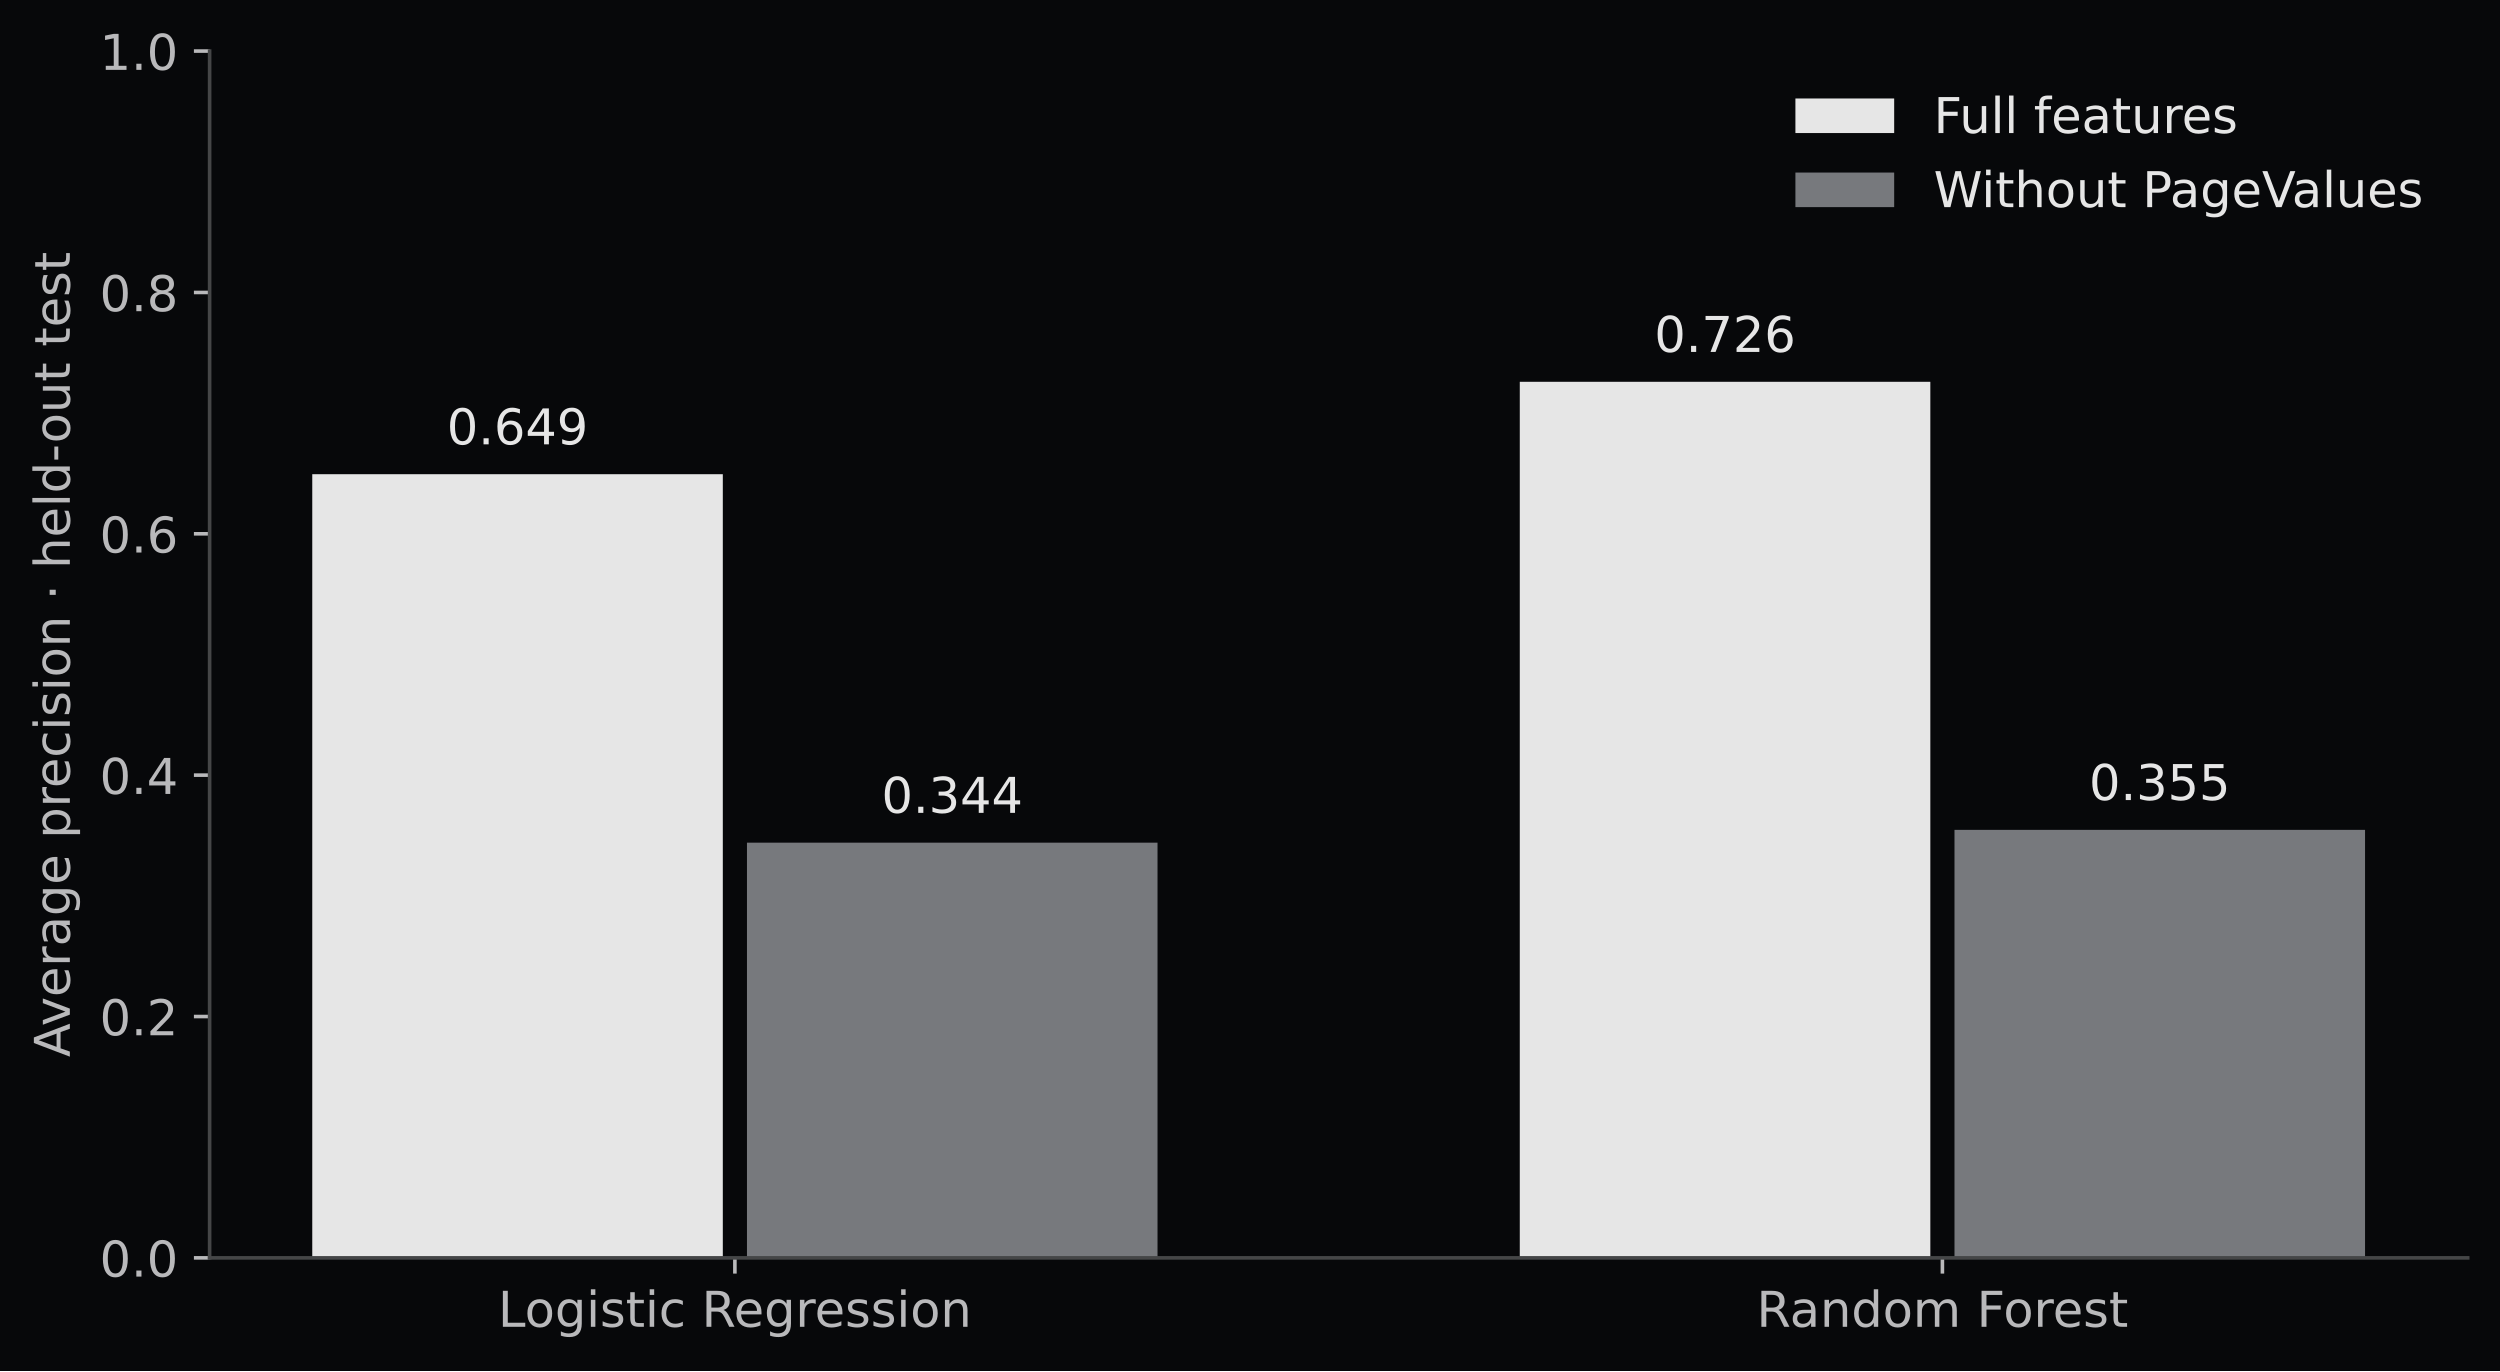
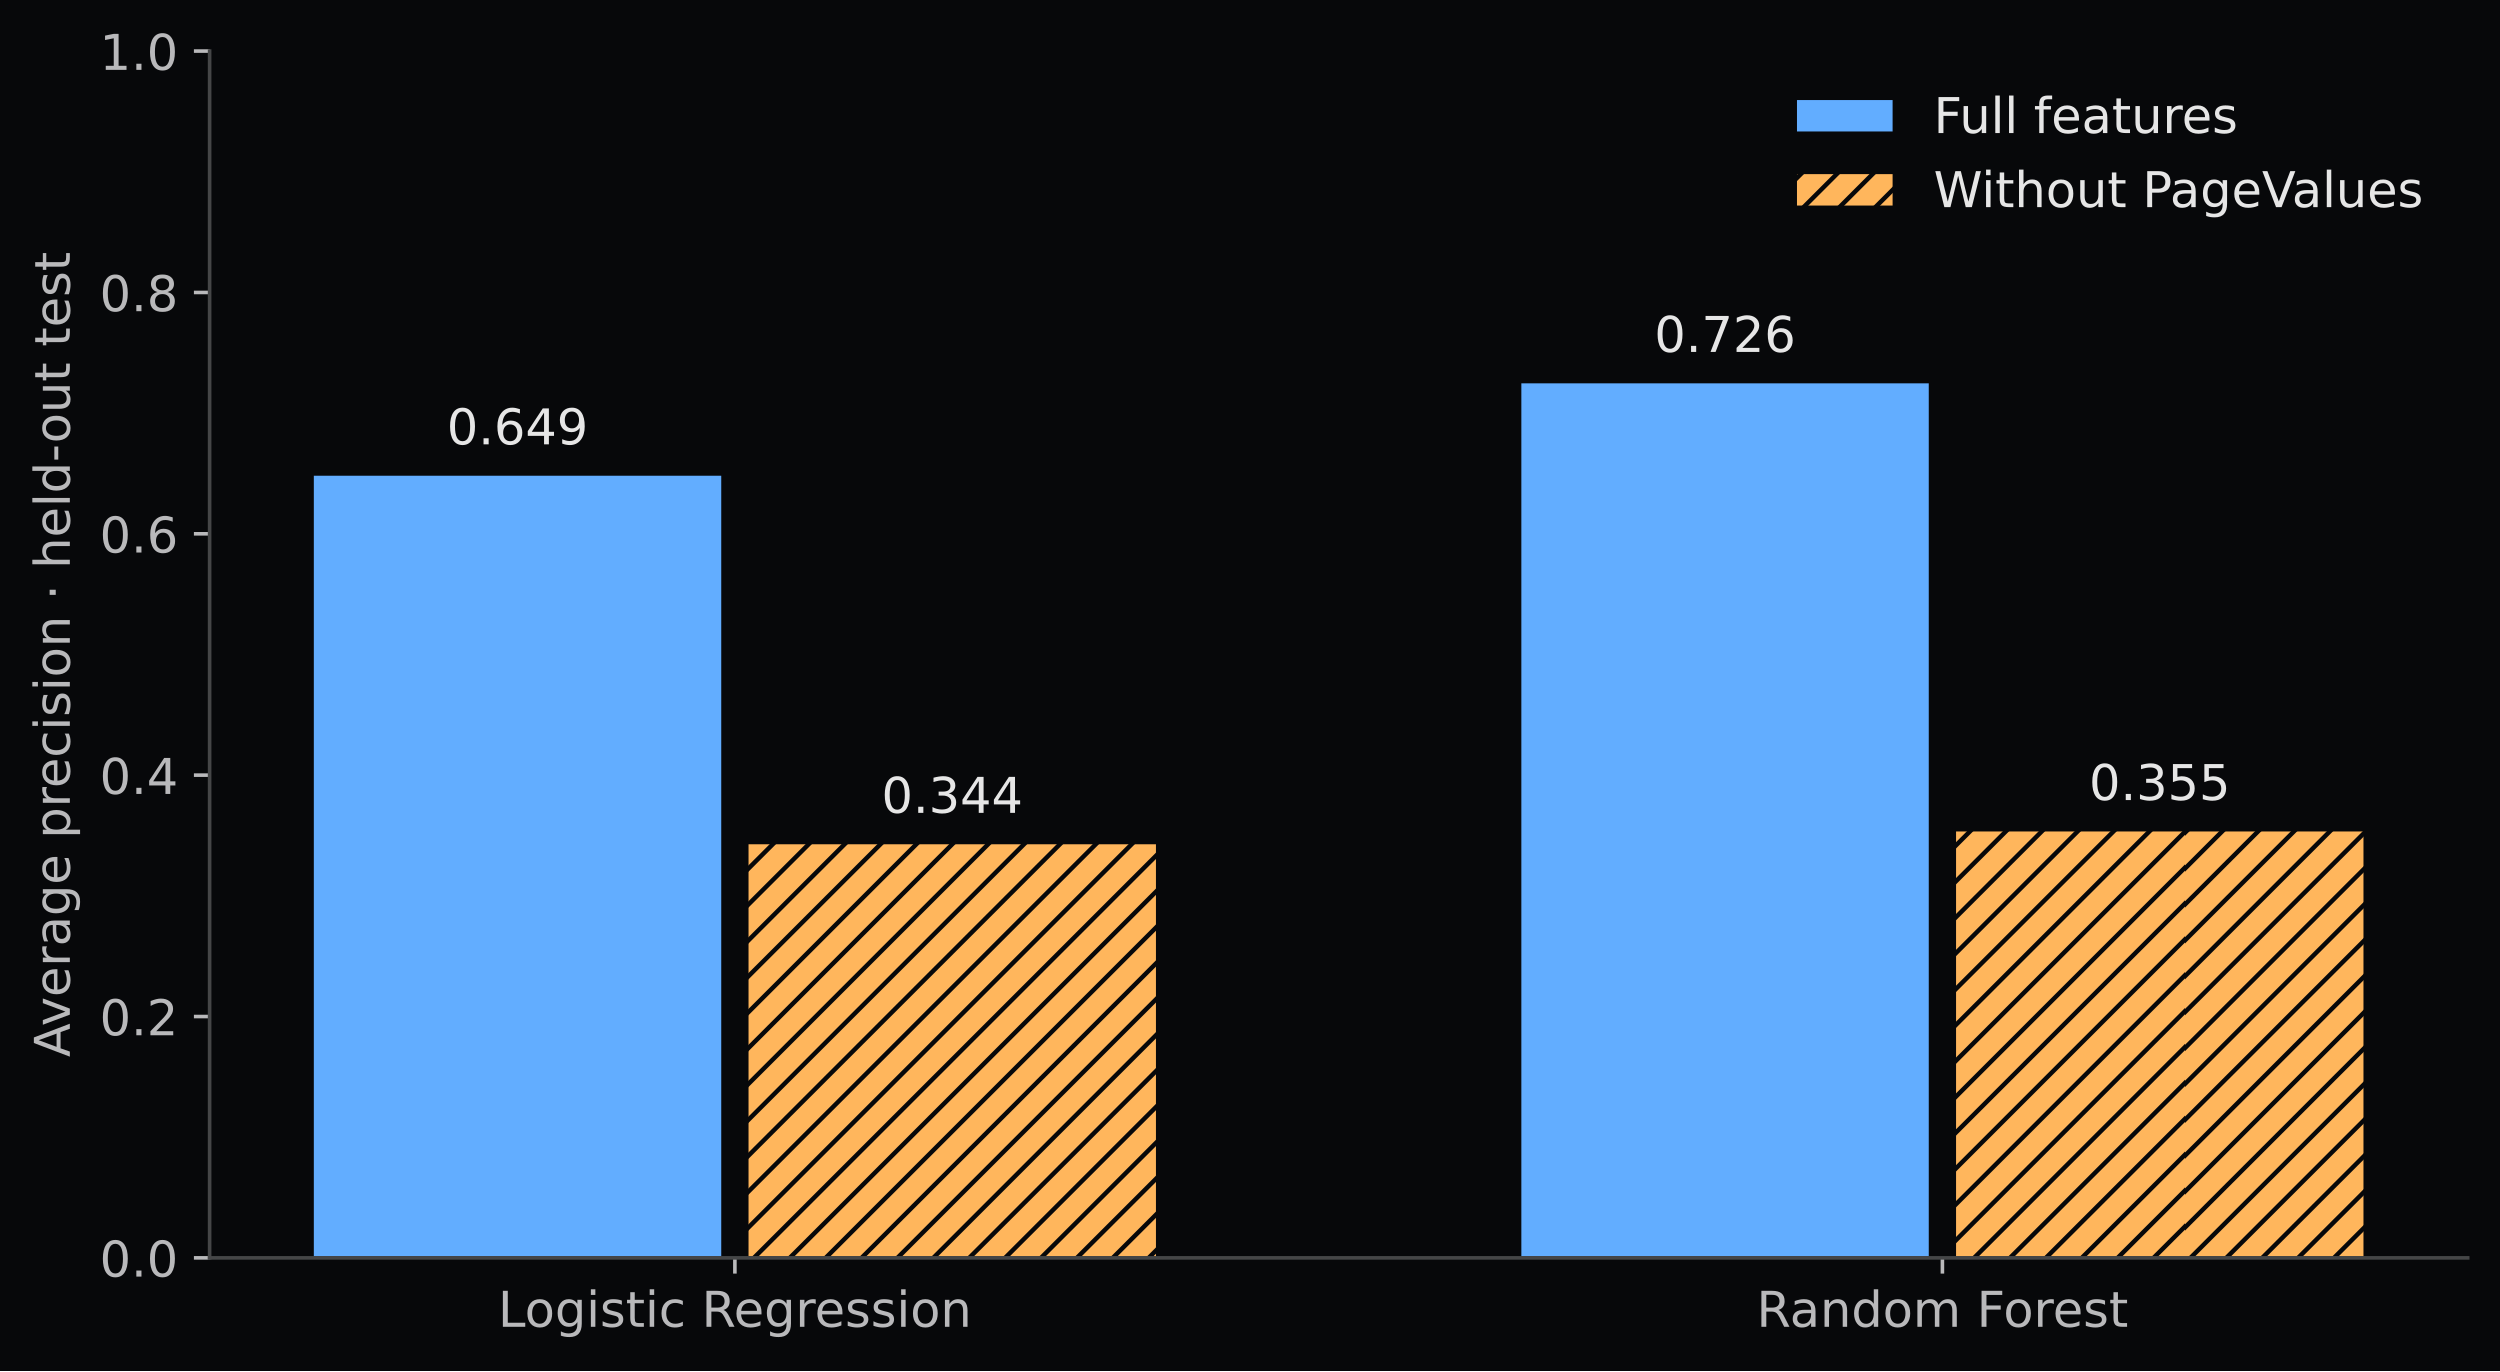
<svg xmlns="http://www.w3.org/2000/svg" xmlns:xlink="http://www.w3.org/1999/xlink" width="556.894pt" height="305.401pt" viewBox="0 0 556.894 305.401" version="1.1">
  <defs>
    <style type="text/css">*{stroke-linejoin: round; stroke-linecap: butt}</style>
  </defs>
  <g id="figure_1">
    <g id="patch_1">
      <path d="M 0 305.401 L 556.894 305.401 L 556.894 0 L 0 0 z " style="fill: #07080a" />
    </g>
    <g id="axes_1">
      <g id="patch_2">
        <path d="M 46.694 280.2 L 549.694 280.2 L 549.694 11.379 L 46.694 11.379 z " style="fill: #07080a" />
      </g>
      <g id="patch_3">
-         <path d="M 69.558 280.2 L 161.012 280.2 L 161.012 105.628 L 69.558 105.628 z " clip-path="url(#peadbde93fb)" style="fill: #e6e6e6" />
+         <path d="M 69.558 280.2 L 161.012 280.2 L 161.012 105.628 L 69.558 105.628 z " clip-path="url(#paf976aa4b2)" style="fill: #62adff; stroke: #07080a; stroke-width: 0.7; stroke-linejoin: miter" />
      </g>
      <g id="patch_4">
-         <path d="M 338.542 280.2 L 429.996 280.2 L 429.996 85.042 L 338.542 85.042 z " clip-path="url(#peadbde93fb)" style="fill: #e6e6e6" />
+         <path d="M 338.542 280.2 L 429.996 280.2 L 429.996 85.042 L 338.542 85.042 z " clip-path="url(#paf976aa4b2)" style="fill: #62adff; stroke: #07080a; stroke-width: 0.7; stroke-linejoin: miter" />
      </g>
      <g id="patch_5">
-         <path d="M 166.392 280.2 L 257.847 280.2 L 257.847 187.712 L 166.392 187.712 z " clip-path="url(#peadbde93fb)" style="fill: #77797d" />
+         <path d="M 166.392 280.2 L 257.847 280.2 L 257.847 187.712 L 166.392 187.712 z " clip-path="url(#paf976aa4b2)" style="fill: url(#h701b3fb09a); stroke: #07080a; stroke-width: 0.7; stroke-linejoin: miter" />
      </g>
      <g id="patch_6">
-         <path d="M 435.376 280.2 L 526.831 280.2 L 526.831 184.859 L 435.376 184.859 z " clip-path="url(#peadbde93fb)" style="fill: #77797d" />
+         <path d="M 435.376 280.2 L 526.831 280.2 L 526.831 184.859 L 435.376 184.859 z " clip-path="url(#paf976aa4b2)" style="fill: url(#h701b3fb09a); stroke: #07080a; stroke-width: 0.7; stroke-linejoin: miter" />
      </g>
      <g id="matplotlib.axis_1">
        <g id="xtick_1">
          <g id="line2d_1">
            <defs>
-               <path id="mc940be1494" d="M 0 0 L 0 3.5 " style="stroke: #b9b9bb; stroke-width: 0.8" />
+               <path id="m6be69f6432" d="M 0 0 L 0 3.5 " style="stroke: #b9b9bb; stroke-width: 0.8" />
            </defs>
            <g>
-               <use xlink:href="#mc940be1494" x="163.702" y="280.2" style="fill: #b9b9bb; stroke: #b9b9bb; stroke-width: 0.8" />
+               <use xlink:href="#m6be69f6432" x="163.702" y="280.2" style="fill: #b9b9bb; stroke: #b9b9bb; stroke-width: 0.8" />
            </g>
          </g>
          <g id="text_1">
            <text style="font-size: 11px; font-family: 'DejaVu Sans'; text-anchor: middle; fill: #b9b9bb" x="163.702" y="295.558" transform="rotate(-0 163.7023 295.5583)">Logistic Regression</text>
          </g>
        </g>
        <g id="xtick_2">
          <g id="line2d_2">
            <g>
-               <use xlink:href="#mc940be1494" x="432.686" y="280.2" style="fill: #b9b9bb; stroke: #b9b9bb; stroke-width: 0.8" />
+               <use xlink:href="#m6be69f6432" x="432.686" y="280.2" style="fill: #b9b9bb; stroke: #b9b9bb; stroke-width: 0.8" />
            </g>
          </g>
          <g id="text_2">
            <text style="font-size: 11px; font-family: 'DejaVu Sans'; text-anchor: middle; fill: #b9b9bb" x="432.686" y="295.558" transform="rotate(-0 432.6863 295.5583)">Random Forest</text>
          </g>
        </g>
      </g>
      <g id="matplotlib.axis_2">
        <g id="ytick_1">
          <g id="line2d_3">
            <defs>
-               <path id="ma86d0de002" d="M 0 0 L -3.5 0 " style="stroke: #b9b9bb; stroke-width: 0.8" />
+               <path id="m0f9df7d1b2" d="M 0 0 L -3.5 0 " style="stroke: #b9b9bb; stroke-width: 0.8" />
            </defs>
            <g>
-               <use xlink:href="#ma86d0de002" x="46.694" y="280.2" style="fill: #b9b9bb; stroke: #b9b9bb; stroke-width: 0.8" />
+               <use xlink:href="#m0f9df7d1b2" x="46.694" y="280.2" style="fill: #b9b9bb; stroke: #b9b9bb; stroke-width: 0.8" />
            </g>
          </g>
          <g id="text_3">
            <text style="font-size: 11px; font-family: 'DejaVu Sans'; text-anchor: end; fill: #b9b9bb" x="39.694" y="284.379" transform="rotate(-0 39.6943 284.3787)">0.0</text>
          </g>
        </g>
        <g id="ytick_2">
          <g id="line2d_4">
            <g>
-               <use xlink:href="#ma86d0de002" x="46.694" y="226.436" style="fill: #b9b9bb; stroke: #b9b9bb; stroke-width: 0.8" />
+               <use xlink:href="#m0f9df7d1b2" x="46.694" y="226.436" style="fill: #b9b9bb; stroke: #b9b9bb; stroke-width: 0.8" />
            </g>
          </g>
          <g id="text_4">
            <text style="font-size: 11px; font-family: 'DejaVu Sans'; text-anchor: end; fill: #b9b9bb" x="39.694" y="230.614" transform="rotate(-0 39.6943 230.6145)">0.2</text>
          </g>
        </g>
        <g id="ytick_3">
          <g id="line2d_5">
            <g>
-               <use xlink:href="#ma86d0de002" x="46.694" y="172.671" style="fill: #b9b9bb; stroke: #b9b9bb; stroke-width: 0.8" />
+               <use xlink:href="#m0f9df7d1b2" x="46.694" y="172.671" style="fill: #b9b9bb; stroke: #b9b9bb; stroke-width: 0.8" />
            </g>
          </g>
          <g id="text_5">
            <text style="font-size: 11px; font-family: 'DejaVu Sans'; text-anchor: end; fill: #b9b9bb" x="39.694" y="176.85" transform="rotate(-0 39.6943 176.8502)">0.4</text>
          </g>
        </g>
        <g id="ytick_4">
          <g id="line2d_6">
            <g>
-               <use xlink:href="#ma86d0de002" x="46.694" y="118.907" style="fill: #b9b9bb; stroke: #b9b9bb; stroke-width: 0.8" />
+               <use xlink:href="#m0f9df7d1b2" x="46.694" y="118.907" style="fill: #b9b9bb; stroke: #b9b9bb; stroke-width: 0.8" />
            </g>
          </g>
          <g id="text_6">
            <text style="font-size: 11px; font-family: 'DejaVu Sans'; text-anchor: end; fill: #b9b9bb" x="39.694" y="123.086" transform="rotate(-0 39.6943 123.0859)">0.6</text>
          </g>
        </g>
        <g id="ytick_5">
          <g id="line2d_7">
            <g>
-               <use xlink:href="#ma86d0de002" x="46.694" y="65.143" style="fill: #b9b9bb; stroke: #b9b9bb; stroke-width: 0.8" />
+               <use xlink:href="#m0f9df7d1b2" x="46.694" y="65.143" style="fill: #b9b9bb; stroke: #b9b9bb; stroke-width: 0.8" />
            </g>
          </g>
          <g id="text_7">
            <text style="font-size: 11px; font-family: 'DejaVu Sans'; text-anchor: end; fill: #b9b9bb" x="39.694" y="69.322" transform="rotate(-0 39.6943 69.32168)">0.8</text>
          </g>
        </g>
        <g id="ytick_6">
          <g id="line2d_8">
            <g>
-               <use xlink:href="#ma86d0de002" x="46.694" y="11.379" style="fill: #b9b9bb; stroke: #b9b9bb; stroke-width: 0.8" />
+               <use xlink:href="#m0f9df7d1b2" x="46.694" y="11.379" style="fill: #b9b9bb; stroke: #b9b9bb; stroke-width: 0.8" />
            </g>
          </g>
          <g id="text_8">
            <text style="font-size: 11px; font-family: 'DejaVu Sans'; text-anchor: end; fill: #b9b9bb" x="39.694" y="15.557" transform="rotate(-0 39.6943 15.55742)">1.0</text>
          </g>
        </g>
        <g id="text_9">
          <text style="font-size: 11px; font-family: 'DejaVu Sans'; text-anchor: middle; fill: #b9b9bb" x="15.558" y="145.789" transform="rotate(-90 15.55828 145.7894)">Average precision · held-out test</text>
        </g>
      </g>
      <g id="patch_7">
        <path d="M 46.694 280.2 L 46.694 11.379 " style="fill: none; stroke: #454647; stroke-width: 0.8; stroke-linejoin: miter; stroke-linecap: square" />
      </g>
      <g id="patch_8">
        <path d="M 46.694 280.2 L 549.694 280.2 " style="fill: none; stroke: #454647; stroke-width: 0.8; stroke-linejoin: miter; stroke-linecap: square" />
      </g>
      <g id="text_10">
        <text style="font-size: 11px; font-family: 'DejaVu Sans'; text-anchor: middle; fill: #e6e6e6" x="115.285" y="98.985" transform="rotate(-0 115.2852 98.98522)">0.649</text>
      </g>
      <g id="text_11">
        <text style="font-size: 11px; font-family: 'DejaVu Sans'; text-anchor: middle; fill: #e6e6e6" x="384.269" y="78.4" transform="rotate(-0 384.2692 78.3999)">0.726</text>
      </g>
      <g id="text_12">
        <text style="font-size: 11px; font-family: 'DejaVu Sans'; text-anchor: middle; fill: #e6e6e6" x="212.119" y="181.069" transform="rotate(-0 212.1194 181.0693)">0.344</text>
      </g>
      <g id="text_13">
        <text style="font-size: 11px; font-family: 'DejaVu Sans'; text-anchor: middle; fill: #e6e6e6" x="481.103" y="178.216" transform="rotate(-0 481.1034 178.2161)">0.355</text>
      </g>
      <g id="legend_1">
        <g id="patch_9">
-           <path d="M 399.941 29.637 L 421.941 29.637 L 421.941 21.937 L 399.941 21.937 z " style="fill: #e6e6e6" />
+           <path d="M 399.941 29.637 L 421.941 29.637 L 421.941 21.937 L 399.941 21.937 z " style="fill: #62adff; stroke: #07080a; stroke-width: 0.7; stroke-linejoin: miter" />
        </g>
        <g id="text_14">
          <text style="font-size: 11px; font-family: 'DejaVu Sans'; text-anchor: start; fill: #e6e6e6" x="430.741" y="29.637" transform="rotate(-0 430.7413 29.63699)">Full features</text>
        </g>
        <g id="patch_10">
-           <path d="M 399.941 46.138 L 421.941 46.138 L 421.941 38.438 L 399.941 38.438 z " style="fill: #77797d" />
+           <path d="M 399.941 46.138 L 421.941 46.138 L 421.941 38.438 L 399.941 38.438 z " style="fill: url(#h701b3fb09a); stroke: #07080a; stroke-width: 0.7; stroke-linejoin: miter" />
        </g>
        <g id="text_15">
          <text style="font-size: 11px; font-family: 'DejaVu Sans'; text-anchor: start; fill: #e6e6e6" x="430.741" y="46.138" transform="rotate(-0 430.7413 46.13785)">Without PageValues</text>
        </g>
      </g>
    </g>
  </g>
  <defs>
-     <clipPath id="peadbde93fb">
+     <clipPath id="paf976aa4b2">
      <rect x="46.694" y="11.379" width="503" height="268.821" />
    </clipPath>
  </defs>
+   <defs>
+     <pattern id="h701b3fb09a" patternUnits="userSpaceOnUse" x="0" y="0" width="72" height="72">
+       <rect x="0" y="0" width="73" height="73" fill="#ffb65c" />
+       <path d="M -36 36 L 36 -36 M -32 40 L 40 -32 M -28 44 L 44 -28 M -24 48 L 48 -24 M -20 52 L 52 -20 M -16 56 L 56 -16 M -12 60 L 60 -12 M -8 64 L 64 -8 M -4 68 L 68 -4 M 0 72 L 72 0 M 4 76 L 76 4 M 8 80 L 80 8 M 12 84 L 84 12 M 16 88 L 88 16 M 20 92 L 92 20 M 24 96 L 96 24 M 28 100 L 100 28 M 32 104 L 104 32 M 36 108 L 108 36 " style="fill: #07080a; stroke: #07080a; stroke-width: 1.0; stroke-linecap: butt; stroke-linejoin: miter" />
+     </pattern>
+   </defs>
</svg>
